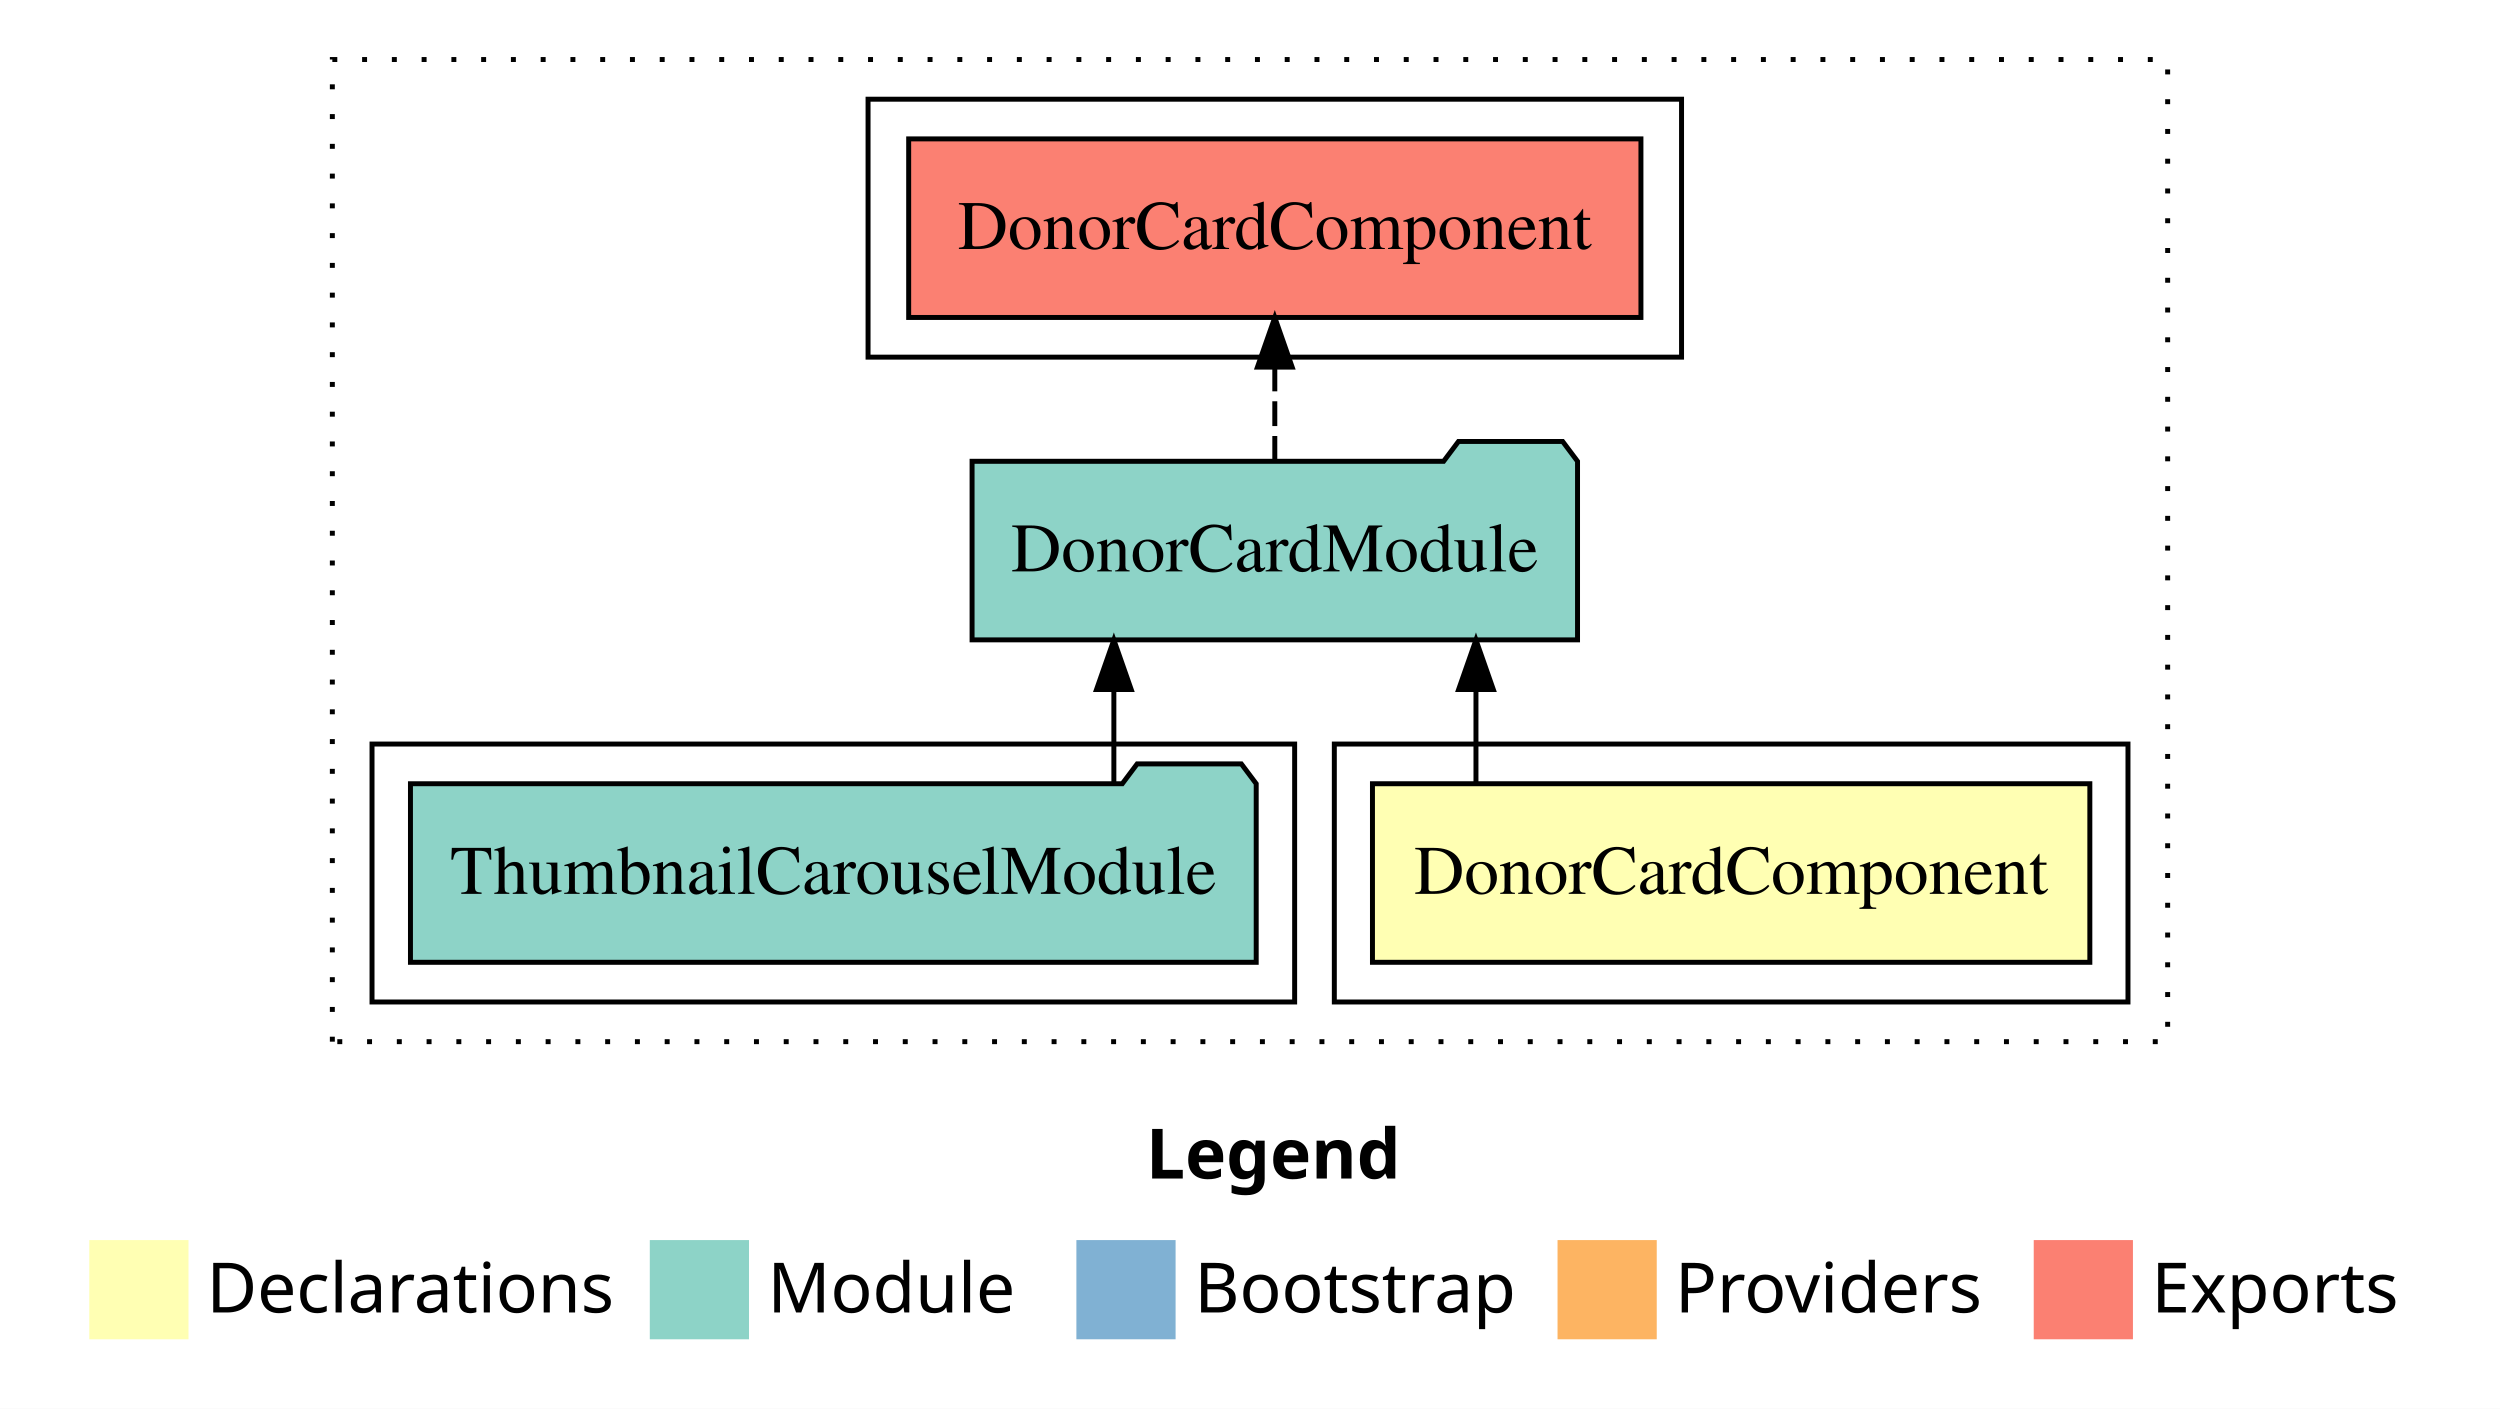
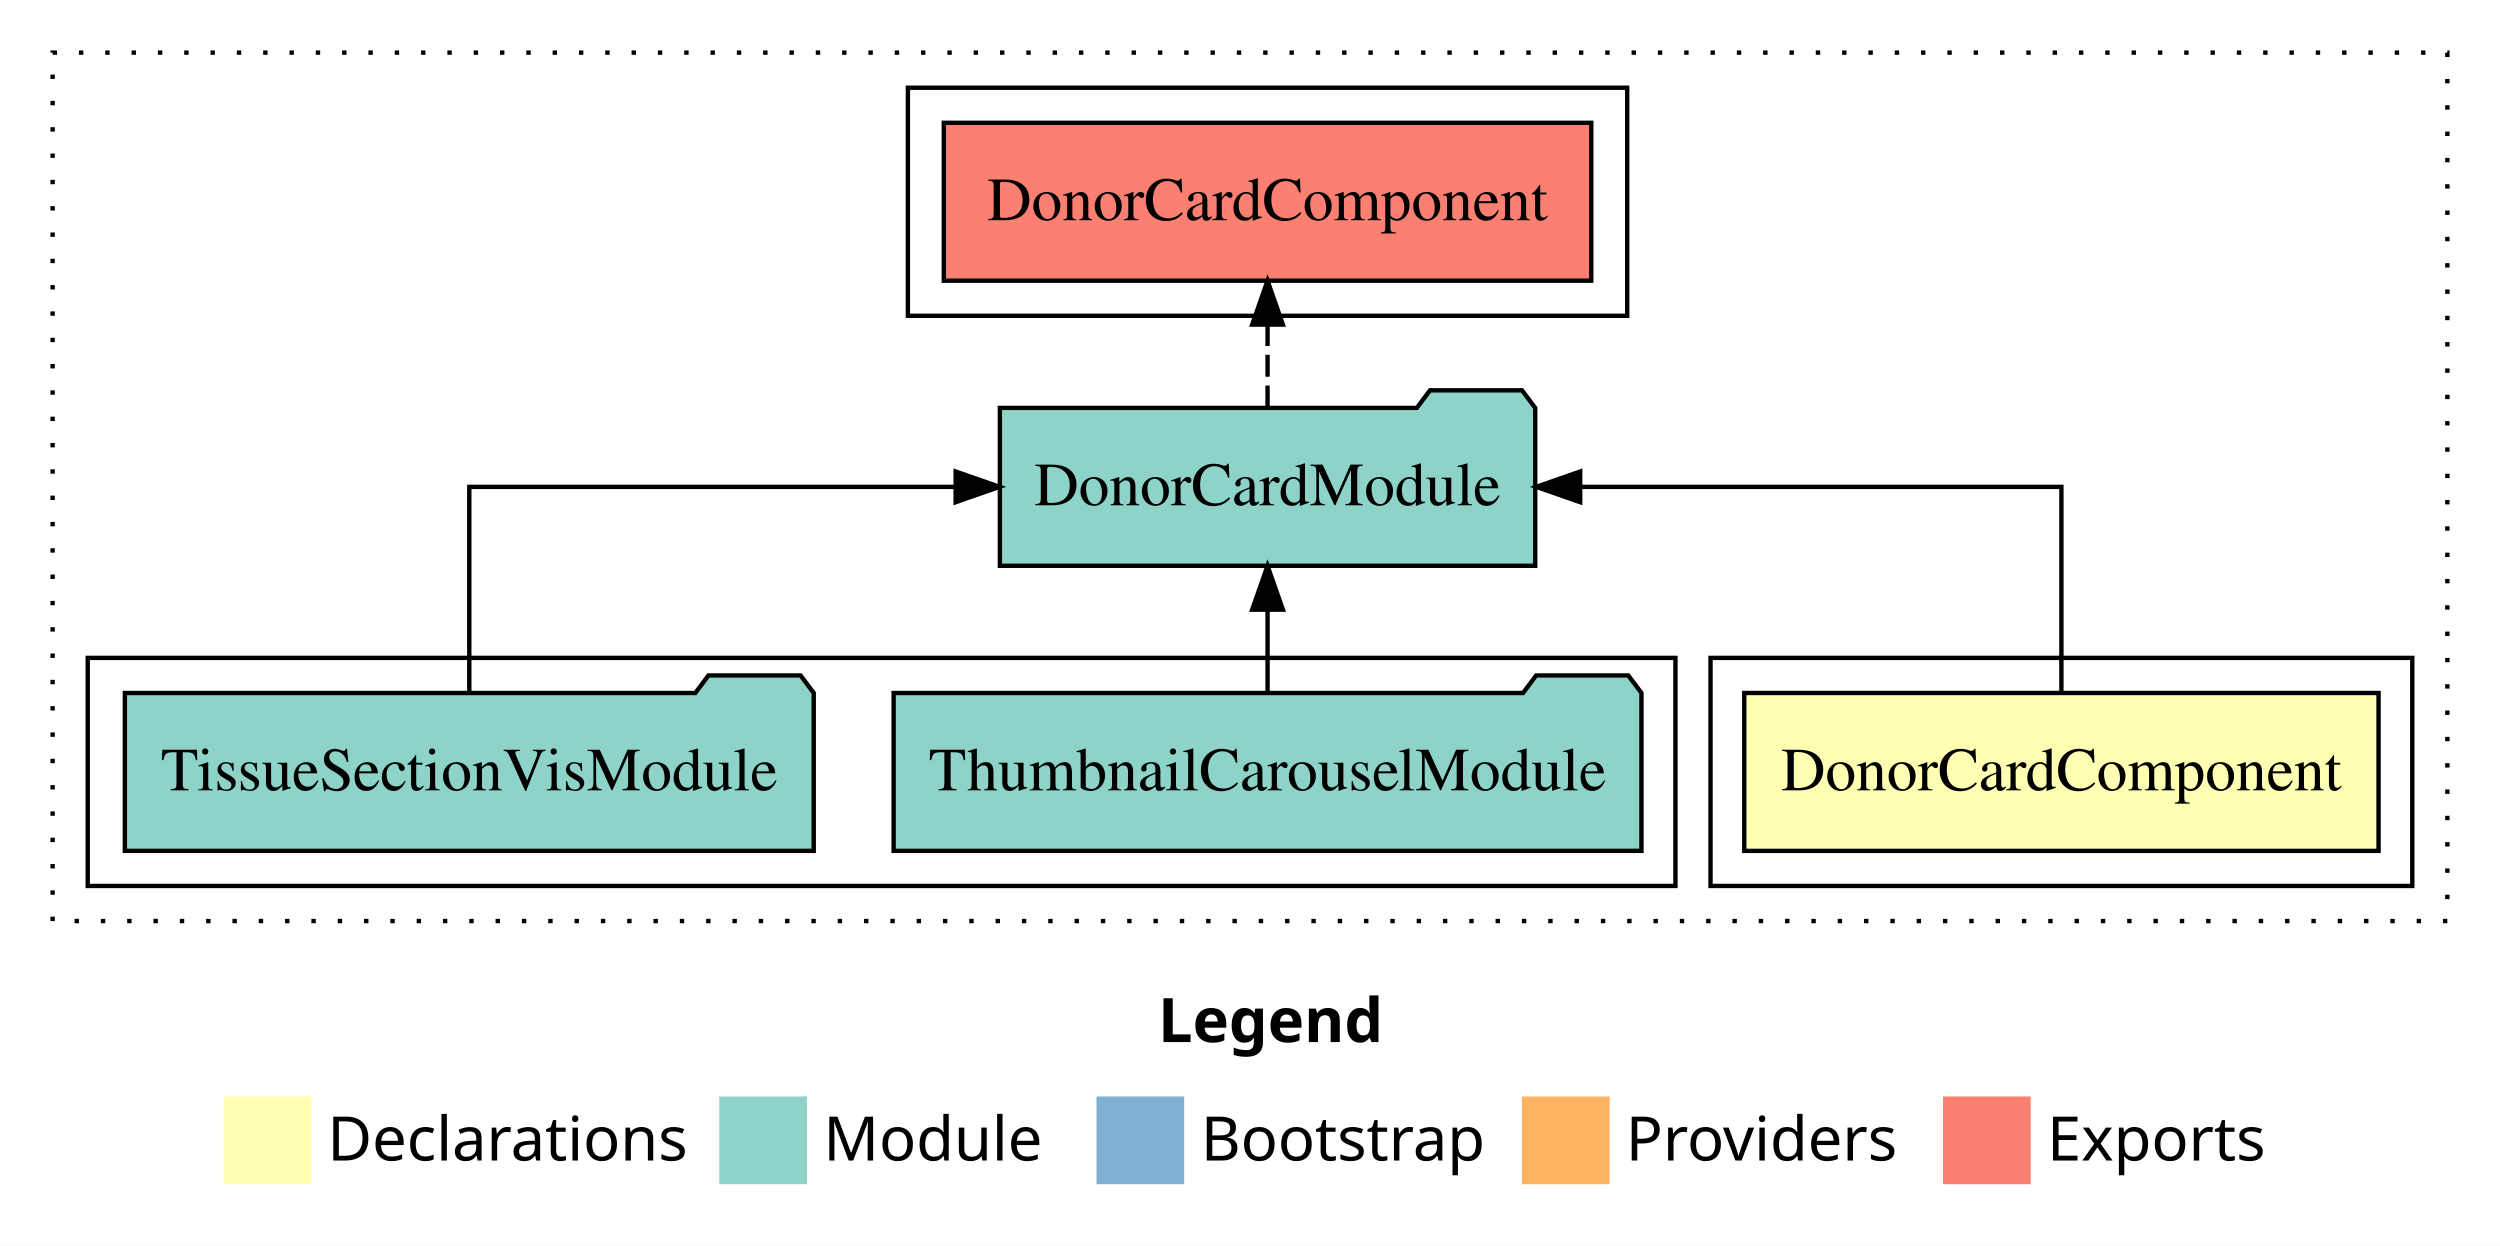
- <svg xmlns="http://www.w3.org/2000/svg" width="504pt" height="284pt" viewBox="0.00 0.00 504.00 284.00">
+ <svg xmlns="http://www.w3.org/2000/svg" width="570pt" height="284pt" viewBox="0.00 0.00 570.00 284.00">
  <g id="graph0" class="graph" transform="scale(1 1) rotate(0) translate(4 280)">
-     <polygon fill="#ffffff" stroke="transparent" points="-4,4 -4,-280 500,-280 500,4 -4,4" />
-     <text text-anchor="start" x="227.009" y="-42.4" font-family="sans-serif" font-weight="bold" font-size="14.00" fill="#000000">Legend</text>
-     <polygon fill="#ffffb3" stroke="transparent" points="14,-10 14,-30 34,-30 34,-10 14,-10" />
-     <text text-anchor="start" x="37.629" y="-15.4" font-family="sans-serif" font-size="14.00" fill="#000000">  Declarations</text>
-     <polygon fill="#8dd3c7" stroke="transparent" points="127,-10 127,-30 147,-30 147,-10 127,-10" />
-     <text text-anchor="start" x="150.725" y="-15.4" font-family="sans-serif" font-size="14.00" fill="#000000">  Module</text>
-     <polygon fill="#80b1d3" stroke="transparent" points="213,-10 213,-30 233,-30 233,-10 213,-10" />
-     <text text-anchor="start" x="236.781" y="-15.4" font-family="sans-serif" font-size="14.00" fill="#000000">  Bootstrap</text>
-     <polygon fill="#fdb462" stroke="transparent" points="310,-10 310,-30 330,-30 330,-10 310,-10" />
-     <text text-anchor="start" x="333.673" y="-15.4" font-family="sans-serif" font-size="14.00" fill="#000000">  Providers</text>
-     <polygon fill="#fb8072" stroke="transparent" points="406,-10 406,-30 426,-30 426,-10 406,-10" />
-     <text text-anchor="start" x="429.726" y="-15.4" font-family="sans-serif" font-size="14.00" fill="#000000">  Exports</text>
+     <polygon fill="#ffffff" stroke="transparent" points="-4,4 -4,-280 566,-280 566,4 -4,4" />
+     <text text-anchor="start" x="260.009" y="-42.4" font-family="sans-serif" font-weight="bold" font-size="14.00" fill="#000000">Legend</text>
+     <polygon fill="#ffffb3" stroke="transparent" points="47,-10 47,-30 67,-30 67,-10 47,-10" />
+     <text text-anchor="start" x="70.629" y="-15.4" font-family="sans-serif" font-size="14.00" fill="#000000">  Declarations</text>
+     <polygon fill="#8dd3c7" stroke="transparent" points="160,-10 160,-30 180,-30 180,-10 160,-10" />
+     <text text-anchor="start" x="183.725" y="-15.4" font-family="sans-serif" font-size="14.00" fill="#000000">  Module</text>
+     <polygon fill="#80b1d3" stroke="transparent" points="246,-10 246,-30 266,-30 266,-10 246,-10" />
+     <text text-anchor="start" x="269.781" y="-15.4" font-family="sans-serif" font-size="14.00" fill="#000000">  Bootstrap</text>
+     <polygon fill="#fdb462" stroke="transparent" points="343,-10 343,-30 363,-30 363,-10 343,-10" />
+     <text text-anchor="start" x="366.673" y="-15.4" font-family="sans-serif" font-size="14.00" fill="#000000">  Providers</text>
+     <polygon fill="#fb8072" stroke="transparent" points="439,-10 439,-30 459,-30 459,-10 439,-10" />
+     <text text-anchor="start" x="462.726" y="-15.4" font-family="sans-serif" font-size="14.00" fill="#000000">  Exports</text>
    <g id="clust1" class="cluster">
-       <polygon fill="none" stroke="#000000" stroke-dasharray="1,5" points="63,-70 63,-268 433,-268 433,-70 63,-70" />
+       <polygon fill="none" stroke="#000000" stroke-dasharray="1,5" points="8,-70 8,-268 554,-268 554,-70 8,-70" />
    </g>
    <g id="clust2" class="cluster">
-       <polygon fill="none" stroke="#000000" points="265,-78 265,-130 425,-130 425,-78 265,-78" />
+       <polygon fill="none" stroke="#000000" points="386,-78 386,-130 546,-130 546,-78 386,-78" />
    </g>
    <g id="clust4" class="cluster">
-       <polygon fill="none" stroke="#000000" points="71,-78 71,-130 257,-130 257,-78 71,-78" />
+       <polygon fill="none" stroke="#000000" points="16,-78 16,-130 378,-130 378,-78 16,-78" />
    </g>
    <g id="clust5" class="cluster">
-       <polygon fill="none" stroke="#000000" points="171,-208 171,-260 335,-260 335,-208 171,-208" />
+       <polygon fill="none" stroke="#000000" points="203,-208 203,-260 367,-260 367,-208 203,-208" />
    </g>
    <g id="node1" class="node">
-       <polygon fill="#ffffb3" stroke="#000000" points="417.312,-122 272.688,-122 272.688,-86 417.312,-86 417.312,-122" />
-       <text text-anchor="middle" x="345" y="-99.8" font-family="Times,serif" font-size="14.00" fill="#000000">DonorCardComponent</text>
+       <polygon fill="#ffffb3" stroke="#000000" points="538.312,-122 393.688,-122 393.688,-86 538.312,-86 538.312,-122" />
+       <text text-anchor="middle" x="466" y="-99.8" font-family="Times,serif" font-size="14.00" fill="#000000">DonorCardComponent</text>
    </g>
    <g id="node2" class="node">
-       <polygon fill="#8dd3c7" stroke="#000000" points="314.03,-187 311.03,-191 290.03,-191 287.03,-187 191.97,-187 191.97,-151 314.03,-151 314.03,-187" />
-       <text text-anchor="middle" x="253" y="-164.8" font-family="Times,serif" font-size="14.00" fill="#000000">DonorCardModule</text>
+       <polygon fill="#8dd3c7" stroke="#000000" points="346.03,-187 343.03,-191 322.03,-191 319.03,-187 223.97,-187 223.97,-151 346.03,-151 346.03,-187" />
+       <text text-anchor="middle" x="285" y="-164.8" font-family="Times,serif" font-size="14.00" fill="#000000">DonorCardModule</text>
    </g>
    <g id="edge1" class="edge">
-       <path fill="none" stroke="#000000" d="M293.554,-122.106C293.554,-122.106 293.554,-140.991 293.554,-140.991" />
-       <polygon fill="#000000" stroke="#000000" points="290.054,-140.991 293.554,-150.991 297.054,-140.991 290.054,-140.991" />
+       <path fill="none" stroke="#000000" d="M466,-122.106C466,-141.339 466,-169 466,-169 466,-169 356.278,-169 356.278,-169" />
+       <polygon fill="#000000" stroke="#000000" points="356.278,-165.5 346.278,-169 356.278,-172.5 356.278,-165.5" />
+     </g>
+     <g id="node5" class="node">
+       <polygon fill="#fb8072" stroke="#000000" points="358.812,-252 211.189,-252 211.189,-216 358.812,-216 358.812,-252" />
+       <text text-anchor="middle" x="285" y="-229.8" font-family="Times,serif" font-size="14.00" fill="#000000">DonorCardComponent </text>
+     </g>
+     <g id="edge4" class="edge">
+       <path fill="none" stroke="#000000" stroke-dasharray="5,2" d="M285,-187.106C285,-187.106 285,-205.991 285,-205.991" />
+       <polygon fill="#000000" stroke="#000000" points="281.5,-205.991 285,-215.991 288.5,-205.991 281.5,-205.991" />
+     </g>
+     <g id="node3" class="node">
+       <polygon fill="#8dd3c7" stroke="#000000" points="370.251,-122 367.251,-126 346.251,-126 343.251,-122 199.749,-122 199.749,-86 370.251,-86 370.251,-122" />
+       <text text-anchor="middle" x="285" y="-99.8" font-family="Times,serif" font-size="14.00" fill="#000000">ThumbnailCarouselModule</text>
+     </g>
+     <g id="edge2" class="edge">
+       <path fill="none" stroke="#000000" d="M285,-122.106C285,-122.106 285,-140.991 285,-140.991" />
+       <polygon fill="#000000" stroke="#000000" points="281.5,-140.991 285,-150.991 288.5,-140.991 281.5,-140.991" />
    </g>
    <g id="node4" class="node">
-       <polygon fill="#fb8072" stroke="#000000" points="326.812,-252 179.189,-252 179.189,-216 326.812,-216 326.812,-252" />
-       <text text-anchor="middle" x="253" y="-229.8" font-family="Times,serif" font-size="14.00" fill="#000000">DonorCardComponent </text>
+       <polygon fill="#8dd3c7" stroke="#000000" points="181.532,-122 178.532,-126 157.532,-126 154.532,-122 24.468,-122 24.468,-86 181.532,-86 181.532,-122" />
+       <text text-anchor="middle" x="103" y="-99.8" font-family="Times,serif" font-size="14.00" fill="#000000">TissueSectionVisModule</text>
    </g>
    <g id="edge3" class="edge">
-       <path fill="none" stroke="#000000" stroke-dasharray="5,2" d="M253,-187.106C253,-187.106 253,-205.991 253,-205.991" />
-       <polygon fill="#000000" stroke="#000000" points="249.5,-205.991 253,-215.991 256.5,-205.991 249.5,-205.991" />
-     </g>
-     <g id="node3" class="node">
-       <polygon fill="#8dd3c7" stroke="#000000" points="249.251,-122 246.251,-126 225.251,-126 222.251,-122 78.749,-122 78.749,-86 249.251,-86 249.251,-122" />
-       <text text-anchor="middle" x="164" y="-99.8" font-family="Times,serif" font-size="14.00" fill="#000000">ThumbnailCarouselModule</text>
-     </g>
-     <g id="edge2" class="edge">
-       <path fill="none" stroke="#000000" d="M220.555,-122.106C220.555,-122.106 220.555,-140.991 220.555,-140.991" />
-       <polygon fill="#000000" stroke="#000000" points="217.055,-140.991 220.555,-150.991 224.055,-140.991 217.055,-140.991" />
+       <path fill="none" stroke="#000000" d="M103,-122.106C103,-141.339 103,-169 103,-169 103,-169 213.89,-169 213.89,-169" />
+       <polygon fill="#000000" stroke="#000000" points="213.89,-172.5 223.89,-169 213.89,-165.5 213.89,-172.5" />
    </g>
  </g>
</svg>
